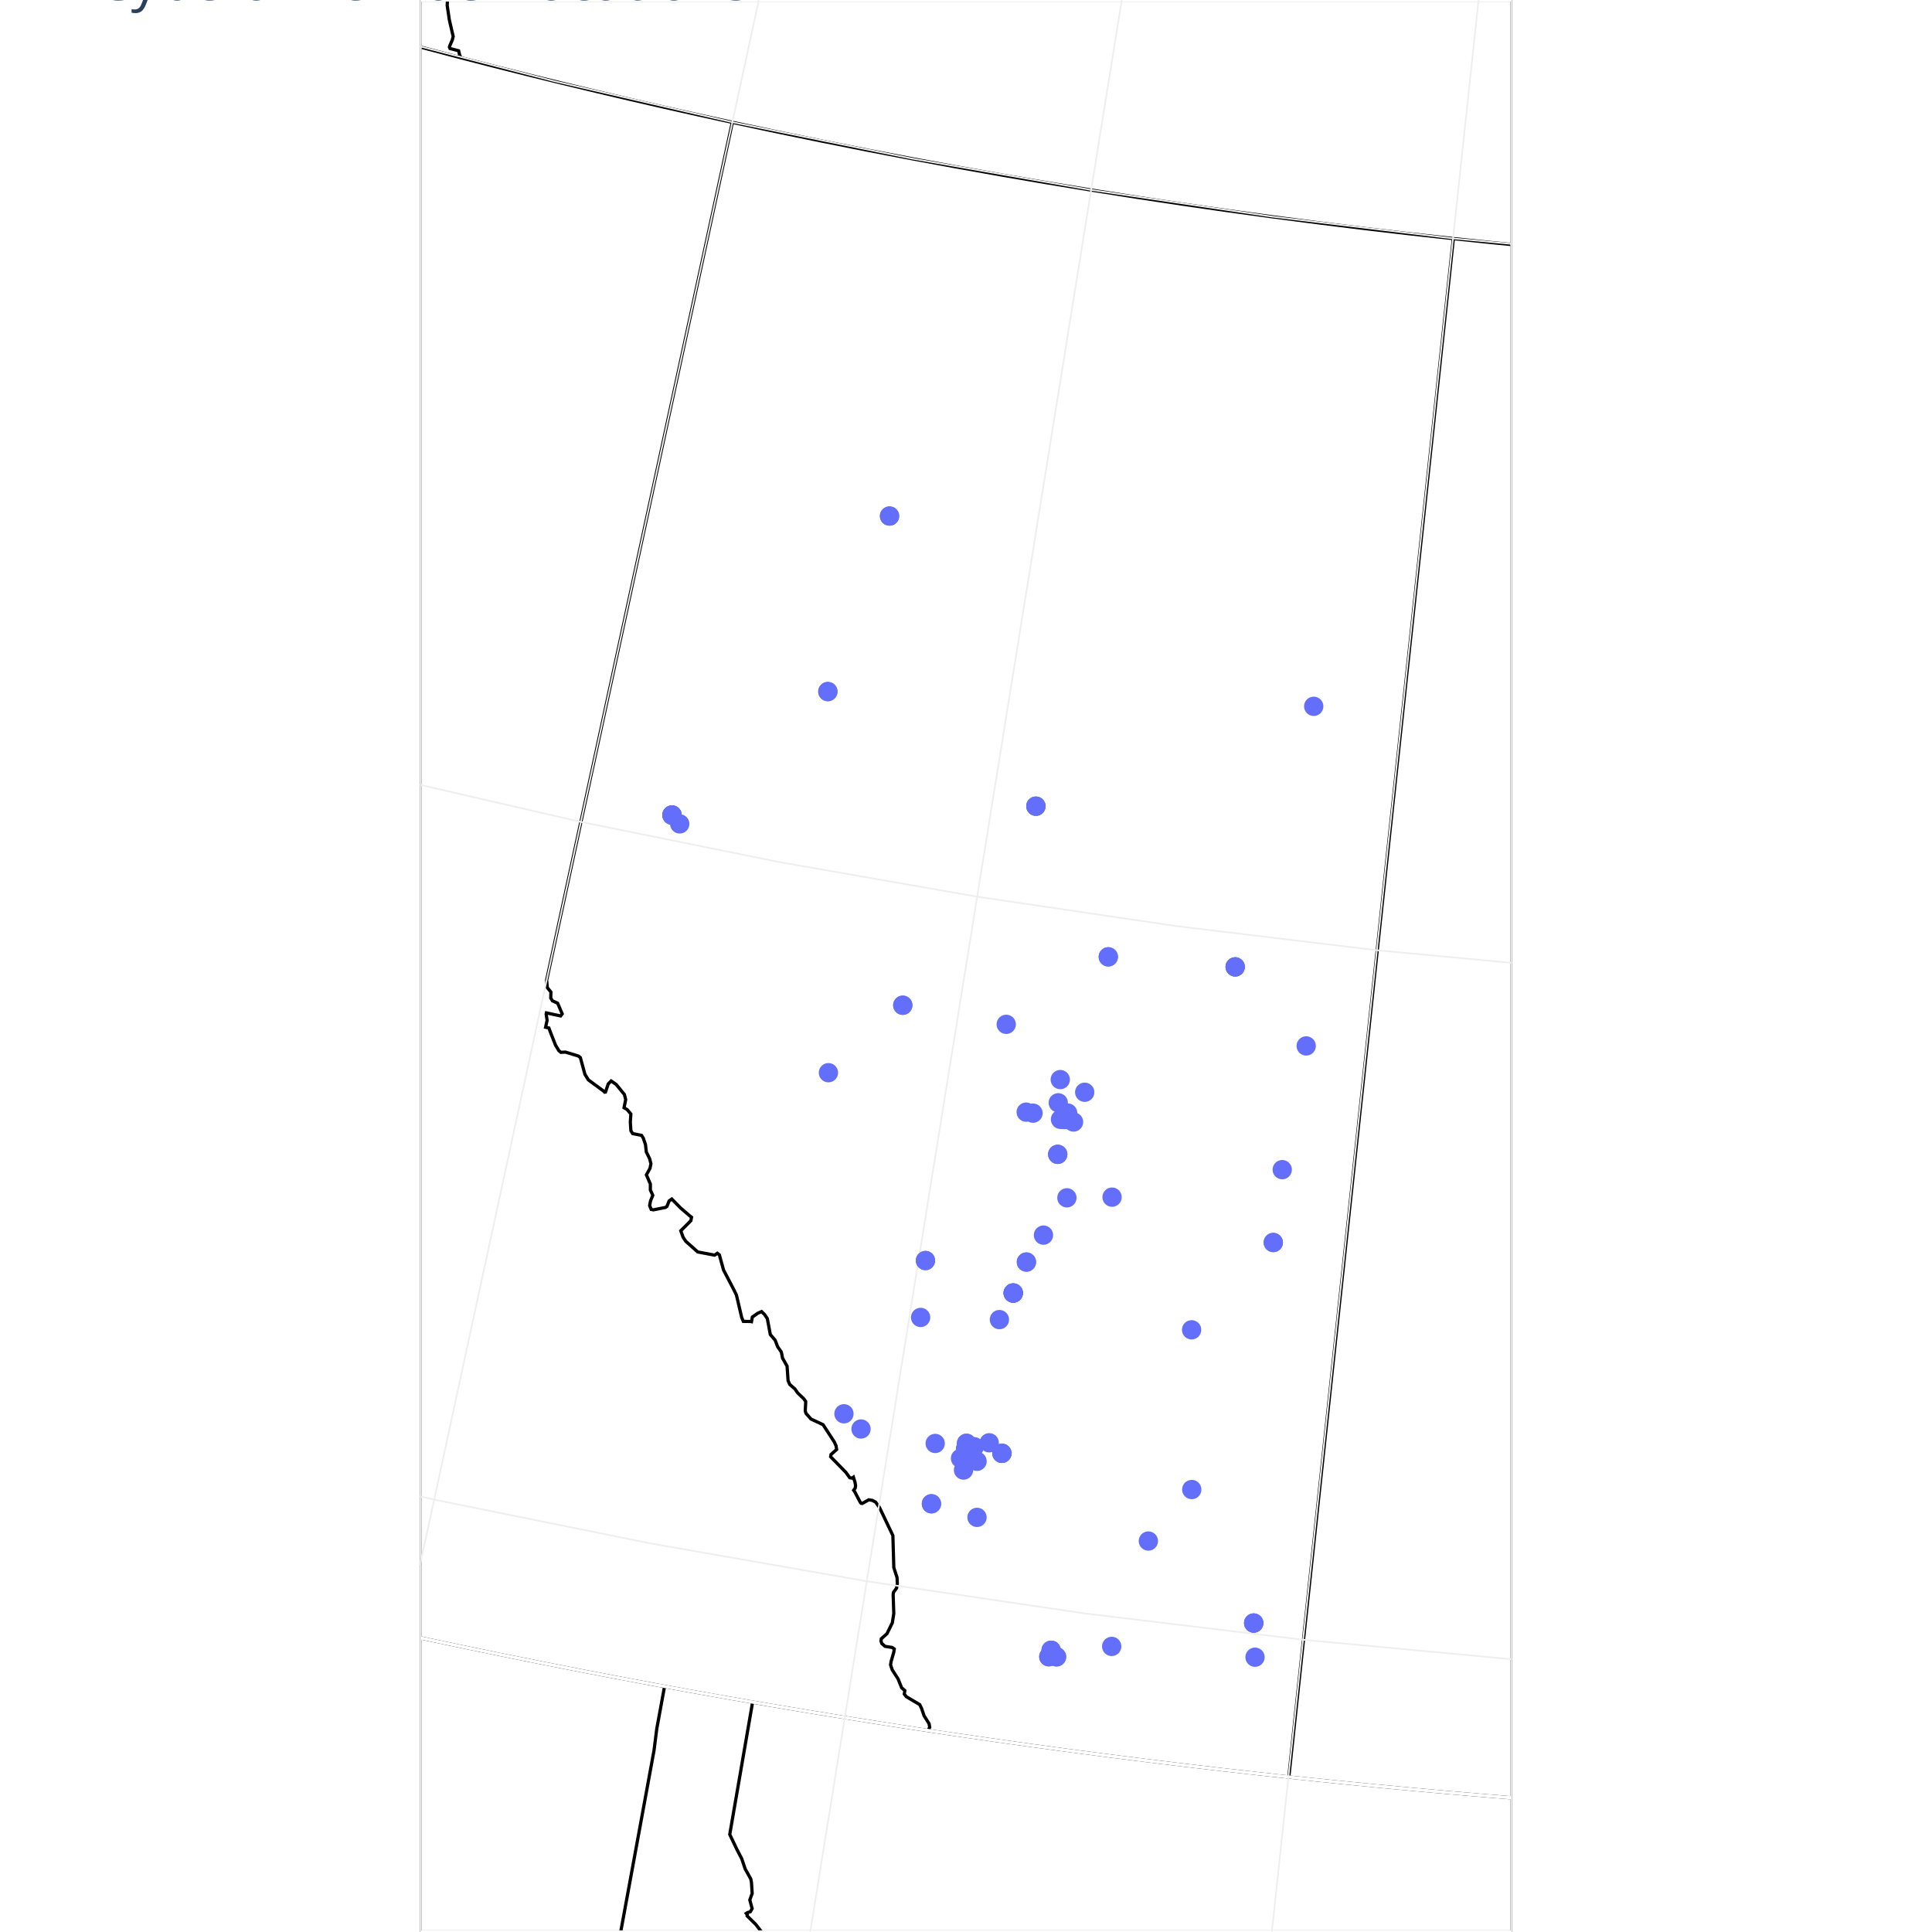
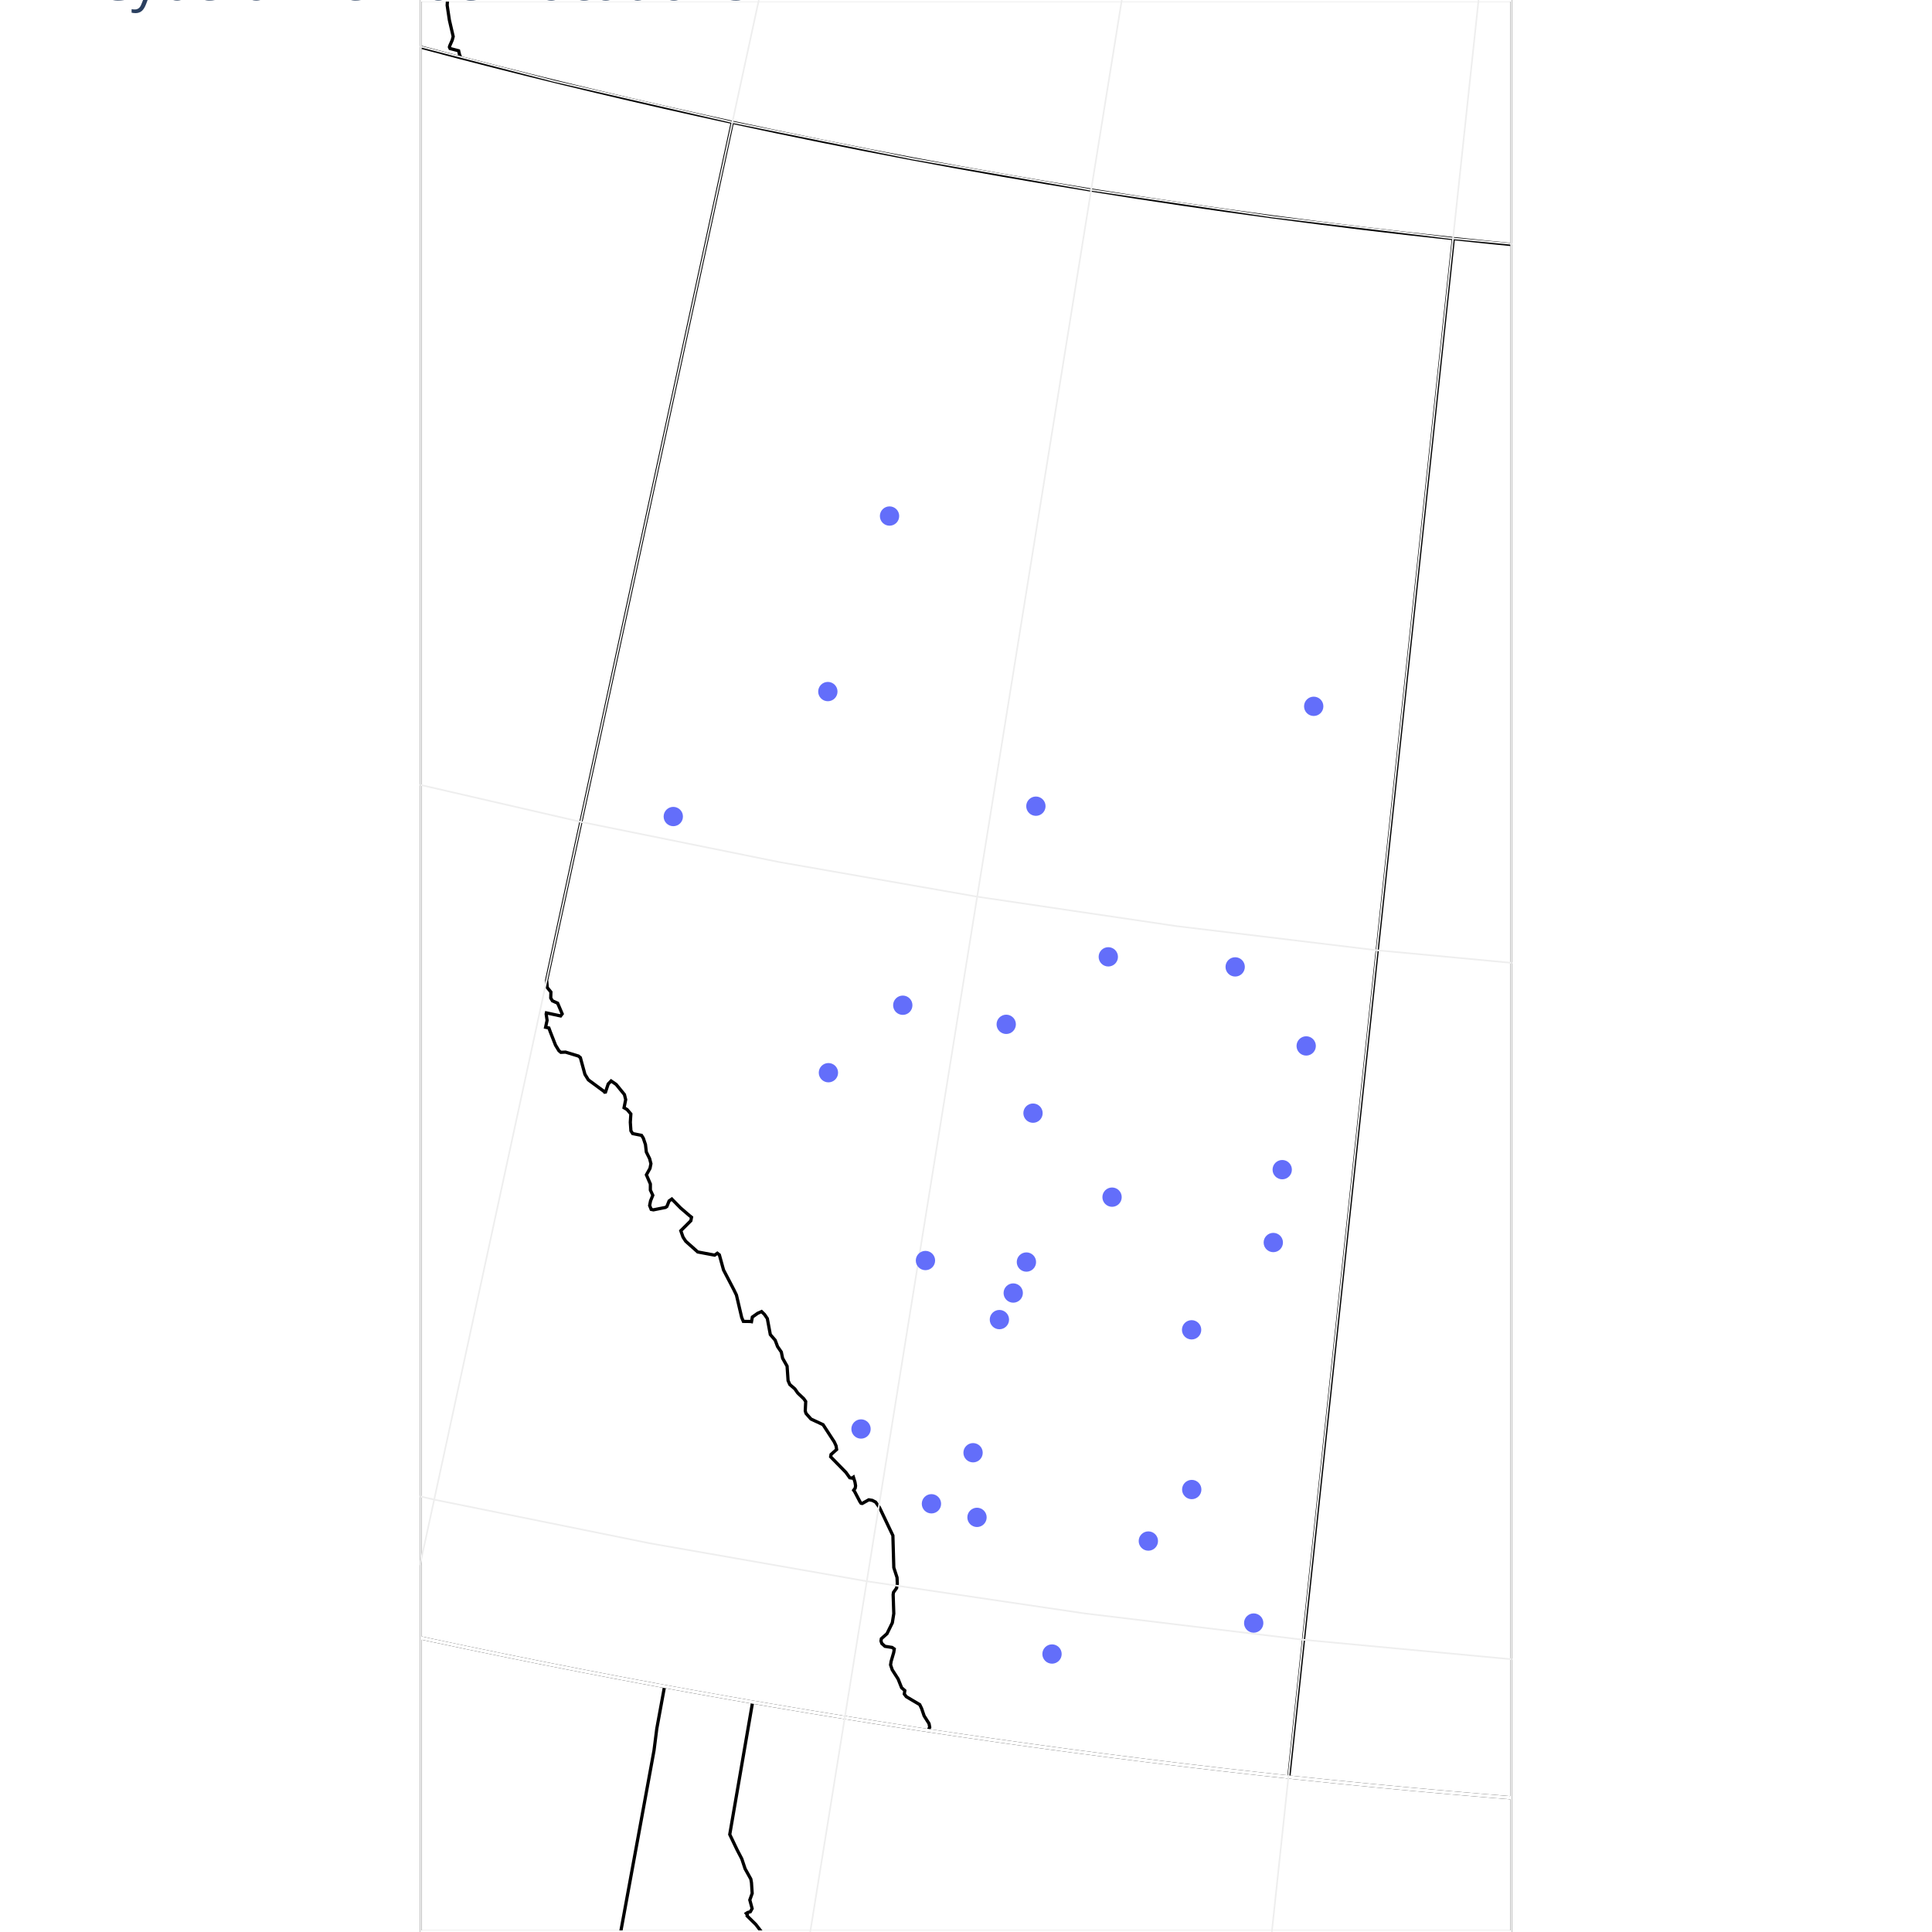
<svg xmlns="http://www.w3.org/2000/svg" class="main-svg" width="600" height="600" style="" viewBox="0 0 600 600">
  <rect x="0" y="0" width="600" height="600" style="fill: rgb(255, 255, 255); fill-opacity: 1;" />
-   <defs id="defs-65e18b">
+   <defs id="defs-c2b8eb">
    <g class="clips">
-       <clipPath id="clip65e18bgeo">
+       <clipPath id="clipc2b8ebgeo">
        <rect x="130.433" y="4.547473508864641e-13" width="339.135" height="600" />
      </clipPath>
    </g>
    <g class="gradients" />
    <g class="patterns" />
  </defs>
  <g class="bglayer" />
  <g class="layer-below">
    <g class="imagelayer" />
    <g class="shapelayer" />
  </g>
  <g class="cartesianlayer" />
  <g class="polarlayer" />
  <g class="smithlayer" />
  <g class="ternarylayer" />
  <g class="geolayer">
-     <g class="geo geo" clip-path="url(#clip65e18bgeo)">
+     <g class="geo geo" clip-path="url(#clipc2b8ebgeo)">
      <g class="layer bg">
        <rect x="130.433" y="4.547473508864641e-13" width="339.135" height="600" style="pointer-events: all; fill: rgb(255, 255, 255); fill-opacity: 1;" />
      </g>
      <g class="layer land">
        <path d="M130.433,4.547473508864641e-13L469.567,4.547473508864641e-13L469.567,600L130.433,600Z" style="stroke: none; fill: rgb(255, 255, 255); fill-opacity: 1;" />
      </g>
      <g class="layer subunits">
        <path d="M400.254,551.87L391.298,550.897L379.361,549.55L367.803,548.194L355.879,546.739L344.335,545.278L332.424,543.716L320.521,542.098L308.998,540.479L297.11,538.754L288.199,537.424L288.732,536.412L288.522,535.287L286.992,532.869L286.206,530.563L285.628,529.381L281.463,526.919L280.834,526.092L280.999,525.023L280.002,524.139L278.913,521.415L277.09,518.575L276.576,517.034L276.744,515.965L277.559,513.17L277.726,512.1L277.047,511.628L274.843,511.282L273.853,510.394L273.599,509.623L273.712,508.91L275.462,507.358L277.124,503.964L277.573,501.109L277.376,495.223L277.489,494.509L278.444,493.195L278.669,491.766L278.586,489.922L277.581,486.833L277.296,476.89L273.129,468.15L271.916,466.485L270.891,465.952L269.808,465.776L267.77,466.913L267.409,466.854L267.107,466.437L266.259,464.829L265.412,463.219L265.111,462.802L265.589,462.146L265.707,461.43L265.523,460.297L265.281,459.522L265.039,458.746L264.62,459.045L264.261,458.986L263.901,458.926L263.6,458.509L262.699,457.256L257.968,452.417L258.088,451.701L259.824,450.152L259.646,449.017L259.109,447.823L255.602,442.44L251.854,440.694L250.315,438.954L250.081,438.176L250.219,435.249L249.924,434.829L249.63,434.409L247.741,432.605L246.86,431.344L245.268,429.959L244.745,428.759L244.435,424.27L243.04,421.807L242.647,419.889L241.485,418.203L240.742,416.222L239.229,414.472L238.298,409.492L237.433,408.225L236.505,407.317L235.318,407.844L234.483,408.434L233.648,409.024L233.388,410.459L233.035,410.395L230.852,410.369L230.343,409.164L228.707,402.192L227.917,400.562L224.7,394.399L223.402,389.699L222.769,389.209L221.935,389.797L216.687,388.807L212.971,385.496L212.13,384.218L211.428,382.222L214.557,379.1L214.763,378.022L214.135,377.53L211.348,375.132L208.637,372.371L207.803,372.954L207.105,374.682L206.688,374.973L202.928,375.728L202.232,375.592L201.749,374.378L202.032,372.943L202.732,371.216L201.974,369.575L201.981,367.711L200.746,364.854L201.865,362.835L202.15,361.398L201.743,359.823L200.718,357.752L200.456,355.458L199.78,353.454L199.235,352.597L196.478,352.044L195.934,351.187L195.753,348.531L195.917,345.944L194.761,344.587L193.803,344.018L194.314,341.5L193.921,339.921L191.351,336.774L189.788,335.703L188.882,336.642L187.947,339.45L187.679,339.02L182.722,335.368L181.654,333.644L180.243,328.468L179.636,327.965L175.621,326.741L174.181,326.811L173.576,326.307L172.52,324.578L170.908,320.471L170.46,319.246L169.441,319.027L169.905,316.868L169.614,314.923L169.692,314.563L170.37,314.709L174.101,315.509L174.594,314.861L173.177,311.545L171.561,310.821L171.039,309.955L171.089,308.081L169.97,306.708L169.762,304.401L173.276,288.167L176.799,271.897L180.408,255.225L183.947,238.876L187.496,222.486L191.132,205.688L194.699,189.212L198.276,172.69L201.862,156.123L205.539,139.139L209.147,122.475L212.765,105.76L216.395,88.994L220.117,71.801L223.77,54.926L227.435,37.995L241.213,40.93L255.31,43.834L269.125,46.584L282.959,49.243L296.81,51.81L310.979,54.338L324.863,56.72L338.762,59.009L352.979,61.254L366.908,63.357L380.85,65.368L394.805,67.287L409.077,69.151L423.057,70.883L437.048,72.522L451.354,74.101L449.716,89.415L448.042,105.065L446.414,120.289L444.75,135.848L443.131,150.986L441.476,166.459L439.866,181.514L438.26,196.531L436.617,211.884L435.019,226.825L433.386,242.102L431.795,256.971L430.169,272.176L428.586,286.977L426.967,302.114L425.391,316.851L423.779,331.924L422.209,346.599L420.603,361.611L419.04,376.228L417.479,390.819L415.883,405.746L414.328,420.283L412.737,435.158L411.188,449.645L409.602,464.47L408.058,478.911L406.477,493.689L404.937,508.086L403.361,522.821L401.826,537.176ZM130.433,14.575L143.13,17.938L153.511,20.605L164.203,23.293L174.611,25.853L185.33,28.431L195.763,30.885L206.209,33.286L216.966,35.701L227.435,37.995L227.435,37.995L223.77,54.926L220.117,71.801L216.395,88.994L212.765,105.76L209.147,122.475L205.539,139.139L201.862,156.123L198.276,172.69L194.699,189.212L191.132,205.688L187.496,222.486L183.947,238.876L180.408,255.225L176.799,271.897L173.276,288.167L169.762,304.401L169.97,306.708L171.089,308.081L171.039,309.955L171.561,310.821L173.177,311.545L174.594,314.861L174.101,315.509L170.37,314.709L169.692,314.563L169.614,314.923L169.905,316.868L169.441,319.027L170.46,319.246L170.908,320.471L172.52,324.578L173.576,326.307L174.181,326.811L175.621,326.741L179.636,327.965L180.243,328.468L181.654,333.644L182.722,335.368L187.679,339.02L187.947,339.45L188.882,336.642L189.788,335.703L191.351,336.774L193.921,339.921L194.314,341.5L193.803,344.018L194.761,344.587L195.917,345.944L195.753,348.531L195.934,351.187L196.478,352.044L199.235,352.597L199.78,353.454L200.456,355.458L200.718,357.752L201.743,359.823L202.15,361.398L201.865,362.835L200.746,364.854L201.981,367.711L201.974,369.575L202.732,371.216L202.032,372.943L201.749,374.378L202.232,375.592L202.928,375.728L206.688,374.973L207.105,374.682L207.803,372.954L208.637,372.371L211.348,375.132L214.135,377.53L214.763,378.022L214.557,379.1L211.428,382.222L212.13,384.218L212.971,385.496L216.687,388.807L221.935,389.797L222.769,389.209L223.402,389.699L224.7,394.399L227.917,400.562L228.707,402.192L230.343,409.164L230.852,410.369L233.035,410.395L233.388,410.459L233.648,409.024L234.483,408.434L235.318,407.844L236.505,407.317L237.433,408.225L238.298,409.492L239.229,414.472L240.742,416.222L241.485,418.203L242.647,419.889L243.04,421.807L244.435,424.27L244.745,428.759L245.268,429.959L246.86,431.344L247.741,432.605L249.63,434.409L249.924,434.829L250.219,435.249L250.081,438.176L250.315,438.954L251.854,440.694L255.602,442.44L259.109,447.823L259.646,449.017L259.824,450.152L258.088,451.701L257.968,452.417L262.699,457.256L263.6,458.509L263.901,458.926L264.261,458.986L264.62,459.045L265.039,458.746L265.281,459.522L265.523,460.297L265.707,461.43L265.589,462.146L265.111,462.802L265.412,463.219L266.259,464.829L267.107,466.437L267.409,466.854L267.77,466.913L269.808,465.776L270.891,465.952L271.916,466.485L273.129,468.15L277.296,476.89L277.581,486.833L278.586,489.922L278.669,491.766L278.444,493.195L277.489,494.509L277.376,495.223L277.573,501.109L277.124,503.964L275.462,507.358L273.712,508.91L273.599,509.623L273.853,510.394L274.843,511.282L277.047,511.628L277.726,512.1L277.559,513.17L276.744,515.965L276.576,517.034L277.09,518.575L278.913,521.415L280.002,524.139L280.999,525.023L280.834,526.092L281.463,526.919L285.628,529.381L286.206,530.563L286.992,532.869L288.522,535.287L288.732,536.412L288.199,537.424L285.601,537.031L273.729,535.198L261.866,533.31L250.382,531.43L238.537,529.435L233.727,528.609L227.07,527.45L215.243,525.348L206.38,523.735L203.795,523.259L191.988,521.05L180.191,518.786L168.772,516.541L156.996,514.17L145.599,511.822L133.845,509.345L130.433,508.609L130.433,14.575ZM469.567,75.963L462.623,75.276L451.354,74.101L451.354,74.101L437.048,72.522L423.057,70.883L409.077,69.151L394.805,67.287L380.85,65.368L366.908,63.357L352.979,61.254L338.762,59.009L324.863,56.72L310.979,54.338L296.81,51.81L282.959,49.243L269.125,46.584L255.31,43.834L241.213,40.93L227.435,37.995L216.966,35.701L206.209,33.286L195.763,30.885L185.33,28.431L174.611,25.853L164.203,23.293L153.511,20.605L143.13,17.938L142.731,17.038L142.43,15.764L139.766,15.069L139.567,14.618L139.665,14.245L140.449,12.456L140.742,11.335L139.557,6.233L138.873,1.656L138.973,0.083L138.983,4.547473508864641e-13L469.567,4.547473508864641e-13ZM469.567,558.343L461.914,557.725L450.319,556.737L438.355,555.663L426.77,554.569L414.816,553.386L402.867,552.148L400.254,551.87L400.254,551.87L401.826,537.176L403.361,522.821L404.937,508.086L406.477,493.689L408.058,478.911L409.602,464.47L411.188,449.645L412.737,435.158L414.328,420.283L415.883,405.746L417.479,390.819L419.04,376.228L420.603,361.611L422.209,346.599L423.779,331.924L425.391,316.851L426.967,302.114L428.586,286.977L430.169,272.176L431.795,256.971L433.386,242.102L435.019,226.825L436.617,211.884L438.26,196.531L439.866,181.514L441.476,166.459L443.131,150.986L444.75,135.848L446.414,120.289L448.042,105.065L449.716,89.415L451.354,74.101L462.623,75.276L469.567,75.963L469.567,558.343ZM138.983,4.547473508864641e-13L138.973,0.083L138.873,1.656L139.557,6.233L140.742,11.335L140.449,12.456L139.665,14.245L139.567,14.618L139.766,15.069L142.43,15.764L142.731,17.038L143.13,17.938L143.13,17.938L130.433,14.575L130.433,4.547473508864641e-13ZM192.762,600L193.33,596.906L194.559,590.214L195.788,583.519L197.017,576.82L198.183,570.471L199.414,563.765L200.645,557.055L201.877,550.342L203.11,543.625L203.973,536.835L205.208,530.11L206.38,523.735L206.38,523.735L215.243,525.348L227.07,527.45L233.727,528.609L231.95,538.897L230.175,549.176L228.401,559.446L226.629,569.707L228.908,574.468L230.368,577.266L231.394,580.351L233.179,583.564L233.378,584.689L233.597,587.998L232.86,590.054L233.579,592.719L233.021,593.715L232.203,593.94L231.764,594.229L232.084,594.647L232.024,595L234.704,597.631L236.529,600L192.762,600ZM236.529,600L234.704,597.631L232.024,595L232.084,594.647L231.764,594.229L232.203,593.94L233.021,593.715L233.579,592.719L232.86,590.054L233.597,587.998L233.378,584.689L233.179,583.564L231.394,580.351L230.368,577.266L228.908,574.468L226.629,569.707L228.401,559.446L230.175,549.176L231.95,538.897L233.727,528.609L238.537,529.435L250.382,531.43L261.866,533.31L273.729,535.198L285.601,537.031L288.199,537.424L288.199,537.424L297.11,538.754L308.998,540.479L320.521,542.098L332.424,543.716L344.335,545.278L355.879,546.739L367.803,548.194L379.361,549.55L391.298,550.897L400.254,551.87L402.867,552.148L414.816,553.386L426.77,554.569L438.355,555.663L450.319,556.737L461.914,557.725L469.567,558.343L469.567,600ZM130.433,508.609L133.845,509.345L145.599,511.822L156.996,514.17L168.772,516.541L180.191,518.786L191.988,521.05L203.795,523.259L206.38,523.735L205.208,530.11L203.973,536.835L203.11,543.625L201.877,550.342L200.645,557.055L199.414,563.765L198.183,570.471L197.017,576.82L195.788,583.519L194.559,590.214L193.33,596.906L192.762,600L130.433,600Z" style="fill: none; stroke-miterlimit: 2; stroke: rgb(0, 0, 0); stroke-opacity: 1; stroke-width: 1px;" />
      </g>
      <g class="layer countries">
        <path d="M130.433,508.609L133.845,509.345L145.599,511.822L156.996,514.17L168.772,516.541L180.191,518.786L191.988,521.05L203.795,523.259L215.243,525.348L227.07,527.45L238.537,529.435L250.382,531.43L261.866,533.31L273.729,535.198L285.601,537.031L297.11,538.754L308.998,540.479L320.521,542.098L332.424,543.716L344.335,545.278L355.879,546.739L367.803,548.194L379.361,549.55L391.298,550.897L402.867,552.148L414.816,553.386L426.77,554.569L438.355,555.663L450.319,556.737L461.914,557.725L469.567,558.343L469.567,600L130.433,600ZM469.567,558.343L461.914,557.725L450.319,556.737L438.355,555.663L426.77,554.569L414.816,553.386L402.867,552.148L391.298,550.897L379.361,549.55L367.803,548.194L355.879,546.739L344.335,545.278L332.424,543.716L320.521,542.098L308.998,540.479L297.11,538.754L285.601,537.031L273.729,535.198L261.866,533.31L250.382,531.43L238.537,529.435L227.07,527.45L215.243,525.348L203.795,523.259L191.988,521.05L180.191,518.786L168.772,516.541L156.996,514.17L145.599,511.822L133.845,509.345L130.433,508.609L130.433,4.547473508864641e-13L469.567,4.547473508864641e-13Z" style="fill: none; stroke-miterlimit: 2; stroke: rgb(255, 255, 255); stroke-opacity: 1; stroke-width: 1px;" />
      </g>
      <g class="layer lataxis">
        <path d="M130.433,464.701L134.84,465.716L201.843,479.29L269.185,491.073L336.817,501.057L404.69,509.236L469.567,515.305M130.433,243.73L180.403,255.247L241.783,267.681L303.471,278.475L365.426,287.621L427.602,295.113L469.567,299.039M130.433,14.412L172.192,25.216L227.445,37.95L283.017,49.208L338.87,58.981L394.963,67.262L451.257,74.045L469.567,75.758" style="fill: none; stroke: rgb(238, 238, 238); stroke-opacity: 1; stroke-width: 0.5px;" />
      </g>
      <g class="layer lonaxis">
        <path d="M130.433,486.074L134.84,465.716L157.472,361.171L180.403,255.247L203.702,147.627L227.445,37.95L235.661,4.547473508864641e-13M251.618,600L252.333,595.566L269.185,491.073L286.216,385.47L303.471,278.475L321.003,169.766L338.87,58.981L348.382,4.618527782440651e-13M394.978,600L404.69,509.236L416.071,402.876L427.602,295.113L439.318,185.625L451.257,74.045L459.18,4.547473508864641e-13" style="fill: none; stroke: rgb(238, 238, 238); stroke-opacity: 1; stroke-width: 0.5px;" />
      </g>
      <g class="layer backplot">
        <g class="choroplethlayer" />
      </g>
      <g class="layer frontplot">
        <g class="scatterlayer">
          <g class="trace scattergeo" style="opacity: 1;">
-             <path class="point" d="M3,0A3,3 0 1,1 0,-3A3,3 0 0,1 3,0Z" transform="translate(318.7625,391.9405)" style="opacity: 1; stroke-width: 0px; fill: rgb(99, 110, 250); fill-opacity: 1;" />
-             <path class="point" d="M3,0A3,3 0 1,1 0,-3A3,3 0 0,1 3,0Z" transform="translate(303.4359,453.8159)" style="opacity: 1; stroke-width: 0px; fill: rgb(99, 110, 250); fill-opacity: 1;" />
-             <path class="point" d="M3,0A3,3 0 1,1 0,-3A3,3 0 0,1 3,0Z" transform="translate(331.5947,346.8761)" style="opacity: 1; stroke-width: 0px; fill: rgb(99, 110, 250); fill-opacity: 1;" />
-             <path class="point" d="M3,0A3,3 0 1,1 0,-3A3,3 0 0,1 3,0Z" transform="translate(299.8609,450.031)" style="opacity: 1; stroke-width: 0px; fill: rgb(99, 110, 250); fill-opacity: 1;" />
-             <path class="point" d="M3,0A3,3 0 1,1 0,-3A3,3 0 0,1 3,0Z" transform="translate(344.1928,297.1553)" style="opacity: 1; stroke-width: 0px; fill: rgb(99, 110, 250); fill-opacity: 1;" />
-             <path class="point" d="M3,0A3,3 0 1,1 0,-3A3,3 0 0,1 3,0Z" transform="translate(344.1928,297.1553)" style="opacity: 1; stroke-width: 0px; fill: rgb(99, 110, 250); fill-opacity: 1;" />
-             <path class="point" d="M3,0A3,3 0 1,1 0,-3A3,3 0 0,1 3,0Z" transform="translate(262.0977,439.0657)" style="opacity: 1; stroke-width: 0px; fill: rgb(99, 110, 250); fill-opacity: 1;" />
-             <path class="point" d="M3,0A3,3 0 1,1 0,-3A3,3 0 0,1 3,0Z" transform="translate(345.3592,371.7857)" style="opacity: 1; stroke-width: 0px; fill: rgb(99, 110, 250); fill-opacity: 1;" />
-             <path class="point" d="M3,0A3,3 0 1,1 0,-3A3,3 0 0,1 3,0Z" transform="translate(328.4857,358.4899)" style="opacity: 1; stroke-width: 0px; fill: rgb(99, 110, 250); fill-opacity: 1;" />
-             <path class="point" d="M3,0A3,3 0 1,1 0,-3A3,3 0 0,1 3,0Z" transform="translate(287.4091,391.4681)" style="opacity: 1; stroke-width: 0px; fill: rgb(99, 110, 250); fill-opacity: 1;" />
-             <path class="point" d="M3,0A3,3 0 1,1 0,-3A3,3 0 0,1 3,0Z" transform="translate(301.7901,451.8312)" style="opacity: 1; stroke-width: 0px; fill: rgb(99, 110, 250); fill-opacity: 1;" />
-             <path class="point" d="M3,0A3,3 0 1,1 0,-3A3,3 0 0,1 3,0Z" transform="translate(395.4325,385.8754)" style="opacity: 1; stroke-width: 0px; fill: rgb(99, 110, 250); fill-opacity: 1;" />
-             <path class="point" d="M3,0A3,3 0 1,1 0,-3A3,3 0 0,1 3,0Z" transform="translate(318.7625,391.9405)" style="opacity: 1; stroke-width: 0px; fill: rgb(99, 110, 250); fill-opacity: 1;" />
-             <path class="point" d="M3,0A3,3 0 1,1 0,-3A3,3 0 0,1 3,0Z" transform="translate(300.7818,451.0739)" style="opacity: 1; stroke-width: 0px; fill: rgb(99, 110, 250); fill-opacity: 1;" />
-             <path class="point" d="M3,0A3,3 0 1,1 0,-3A3,3 0 0,1 3,0Z" transform="translate(311.1485,451.3404)" style="opacity: 1; stroke-width: 0px; fill: rgb(99, 110, 250); fill-opacity: 1;" />
-             <path class="point" d="M3,0A3,3 0 1,1 0,-3A3,3 0 0,1 3,0Z" transform="translate(302.5333,449.3324)" style="opacity: 1; stroke-width: 0px; fill: rgb(99, 110, 250); fill-opacity: 1;" />
-             <path class="point" d="M3,0A3,3 0 1,1 0,-3A3,3 0 0,1 3,0Z" transform="translate(301.0945,453.3599)" style="opacity: 1; stroke-width: 0px; fill: rgb(99, 110, 250); fill-opacity: 1;" />
+             <path class="point" d="M3,0A3,3 0 1,1 0,-3A3,3 0 0,1 3,0Z" transform="translate(326.7135,513.671)" style="opacity: 1; stroke-width: 0px; fill: rgb(99, 110, 250); fill-opacity: 1;" />
+             <path class="point" d="M3,0A3,3 0 1,1 0,-3A3,3 0 0,1 3,0Z" transform="translate(389.348,504.0535)" style="opacity: 1; stroke-width: 0px; fill: rgb(99, 110, 250); fill-opacity: 1;" />
+             <path class="point" d="M3,0A3,3 0 1,1 0,-3A3,3 0 0,1 3,0Z" transform="translate(356.6303,478.5847)" style="opacity: 1; stroke-width: 0px; fill: rgb(99, 110, 250); fill-opacity: 1;" />
+             <path class="point" d="M3,0A3,3 0 1,1 0,-3A3,3 0 0,1 3,0Z" transform="translate(303.4172,471.2342)" style="opacity: 1; stroke-width: 0px; fill: rgb(99, 110, 250); fill-opacity: 1;" />
+             <path class="point" d="M3,0A3,3 0 1,1 0,-3A3,3 0 0,1 3,0Z" transform="translate(289.2667,467.0142)" style="opacity: 1; stroke-width: 0px; fill: rgb(99, 110, 250); fill-opacity: 1;" />
+             <path class="point" d="M3,0A3,3 0 1,1 0,-3A3,3 0 0,1 3,0Z" transform="translate(370.1065,462.5877)" style="opacity: 1; stroke-width: 0px; fill: rgb(99, 110, 250); fill-opacity: 1;" />
+             <path class="point" d="M3,0A3,3 0 1,1 0,-3A3,3 0 0,1 3,0Z" transform="translate(302.1942,451.1601)" style="opacity: 1; stroke-width: 0px; fill: rgb(99, 110, 250); fill-opacity: 1;" />
            <path class="point" d="M3,0A3,3 0 1,1 0,-3A3,3 0 0,1 3,0Z" transform="translate(267.3973,443.7873)" style="opacity: 1; stroke-width: 0px; fill: rgb(99, 110, 250); fill-opacity: 1;" />
            <path class="point" d="M3,0A3,3 0 1,1 0,-3A3,3 0 0,1 3,0Z" transform="translate(310.3736,409.8137)" style="opacity: 1; stroke-width: 0px; fill: rgb(99, 110, 250); fill-opacity: 1;" />
-             <path class="point" d="M3,0A3,3 0 1,1 0,-3A3,3 0 0,1 3,0Z" transform="translate(311.1485,451.3404)" style="opacity: 1; stroke-width: 0px; fill: rgb(99, 110, 250); fill-opacity: 1;" />
-             <path class="point" d="M3,0A3,3 0 1,1 0,-3A3,3 0 0,1 3,0Z" transform="translate(331.5947,346.8761)" style="opacity: 1; stroke-width: 0px; fill: rgb(99, 110, 250); fill-opacity: 1;" />
-             <path class="point" d="M3,0A3,3 0 1,1 0,-3A3,3 0 0,1 3,0Z" transform="translate(328.116,514.5474)" style="opacity: 1; stroke-width: 0px; fill: rgb(99, 110, 250); fill-opacity: 1;" />
+             <path class="point" d="M3,0A3,3 0 1,1 0,-3A3,3 0 0,1 3,0Z" transform="translate(370.0634,412.9853)" style="opacity: 1; stroke-width: 0px; fill: rgb(99, 110, 250); fill-opacity: 1;" />
            <path class="point" d="M3,0A3,3 0 1,1 0,-3A3,3 0 0,1 3,0Z" transform="translate(314.6689,401.5619)" style="opacity: 1; stroke-width: 0px; fill: rgb(99, 110, 250); fill-opacity: 1;" />
-             <path class="point" d="M3,0A3,3 0 1,1 0,-3A3,3 0 0,1 3,0Z" transform="translate(370.0634,412.9853)" style="opacity: 1; stroke-width: 0px; fill: rgb(99, 110, 250); fill-opacity: 1;" />
-             <path class="point" d="M3,0A3,3 0 1,1 0,-3A3,3 0 0,1 3,0Z" transform="translate(336.8632,339.21)" style="opacity: 1; stroke-width: 0px; fill: rgb(99, 110, 250); fill-opacity: 1;" />
-             <path class="point" d="M3,0A3,3 0 1,1 0,-3A3,3 0 0,1 3,0Z" transform="translate(332.4437,347.9087)" style="opacity: 1; stroke-width: 0px; fill: rgb(99, 110, 250); fill-opacity: 1;" />
-             <path class="point" d="M3,0A3,3 0 1,1 0,-3A3,3 0 0,1 3,0Z" transform="translate(302.5333,449.3324)" style="opacity: 1; stroke-width: 0px; fill: rgb(99, 110, 250); fill-opacity: 1;" />
+             <path class="point" d="M3,0A3,3 0 1,1 0,-3A3,3 0 0,1 3,0Z" transform="translate(287.4091,391.4681)" style="opacity: 1; stroke-width: 0px; fill: rgb(99, 110, 250); fill-opacity: 1;" />
+             <path class="point" d="M3,0A3,3 0 1,1 0,-3A3,3 0 0,1 3,0Z" transform="translate(318.7625,391.9405)" style="opacity: 1; stroke-width: 0px; fill: rgb(99, 110, 250); fill-opacity: 1;" />
            <path class="point" d="M3,0A3,3 0 1,1 0,-3A3,3 0 0,1 3,0Z" transform="translate(395.4325,385.8754)" style="opacity: 1; stroke-width: 0px; fill: rgb(99, 110, 250); fill-opacity: 1;" />
-             <path class="point" d="M3,0A3,3 0 1,1 0,-3A3,3 0 0,1 3,0Z" transform="translate(290.4329,448.2804)" style="opacity: 1; stroke-width: 0px; fill: rgb(99, 110, 250); fill-opacity: 1;" />
-             <path class="point" d="M3,0A3,3 0 1,1 0,-3A3,3 0 0,1 3,0Z" transform="translate(331.5947,346.8761)" style="opacity: 1; stroke-width: 0px; fill: rgb(99, 110, 250); fill-opacity: 1;" />
-             <path class="point" d="M3,0A3,3 0 1,1 0,-3A3,3 0 0,1 3,0Z" transform="translate(311.1485,451.3404)" style="opacity: 1; stroke-width: 0px; fill: rgb(99, 110, 250); fill-opacity: 1;" />
+             <path class="point" d="M3,0A3,3 0 1,1 0,-3A3,3 0 0,1 3,0Z" transform="translate(345.3592,371.7857)" style="opacity: 1; stroke-width: 0px; fill: rgb(99, 110, 250); fill-opacity: 1;" />
+             <path class="point" d="M3,0A3,3 0 1,1 0,-3A3,3 0 0,1 3,0Z" transform="translate(398.2063,363.2452)" style="opacity: 1; stroke-width: 0px; fill: rgb(99, 110, 250); fill-opacity: 1;" />
            <path class="point" d="M3,0A3,3 0 1,1 0,-3A3,3 0 0,1 3,0Z" transform="translate(320.8114,345.7004)" style="opacity: 1; stroke-width: 0px; fill: rgb(99, 110, 250); fill-opacity: 1;" />
-             <path class="point" d="M3,0A3,3 0 1,1 0,-3A3,3 0 0,1 3,0Z" transform="translate(303.4172,471.2342)" style="opacity: 1; stroke-width: 0px; fill: rgb(99, 110, 250); fill-opacity: 1;" />
+             <path class="point" d="M3,0A3,3 0 1,1 0,-3A3,3 0 0,1 3,0Z" transform="translate(257.2743,333.137)" style="opacity: 1; stroke-width: 0px; fill: rgb(99, 110, 250); fill-opacity: 1;" />
+             <path class="point" d="M3,0A3,3 0 1,1 0,-3A3,3 0 0,1 3,0Z" transform="translate(312.4936,318.1157)" style="opacity: 1; stroke-width: 0px; fill: rgb(99, 110, 250); fill-opacity: 1;" />
+             <path class="point" d="M3,0A3,3 0 1,1 0,-3A3,3 0 0,1 3,0Z" transform="translate(280.3667,312.1841)" style="opacity: 1; stroke-width: 0px; fill: rgb(99, 110, 250); fill-opacity: 1;" />
+             <path class="point" d="M3,0A3,3 0 1,1 0,-3A3,3 0 0,1 3,0Z" transform="translate(405.6514,324.8231)" style="opacity: 1; stroke-width: 0px; fill: rgb(99, 110, 250); fill-opacity: 1;" />
+             <path class="point" d="M3,0A3,3 0 1,1 0,-3A3,3 0 0,1 3,0Z" transform="translate(344.1928,297.1553)" style="opacity: 1; stroke-width: 0px; fill: rgb(99, 110, 250); fill-opacity: 1;" />
+             <path class="point" d="M3,0A3,3 0 1,1 0,-3A3,3 0 0,1 3,0Z" transform="translate(383.5956,300.2775)" style="opacity: 1; stroke-width: 0px; fill: rgb(99, 110, 250); fill-opacity: 1;" />
+             <path class="point" d="M3,0A3,3 0 1,1 0,-3A3,3 0 0,1 3,0Z" transform="translate(209.0965,253.5833)" style="opacity: 1; stroke-width: 0px; fill: rgb(99, 110, 250); fill-opacity: 1;" />
+             <path class="point" d="M3,0A3,3 0 1,1 0,-3A3,3 0 0,1 3,0Z" transform="translate(321.7059,250.3687)" style="opacity: 1; stroke-width: 0px; fill: rgb(99, 110, 250); fill-opacity: 1;" />
+             <path class="point" d="M3,0A3,3 0 1,1 0,-3A3,3 0 0,1 3,0Z" transform="translate(257.0965,214.7747)" style="opacity: 1; stroke-width: 0px; fill: rgb(99, 110, 250); fill-opacity: 1;" />
            <path class="point" d="M3,0A3,3 0 1,1 0,-3A3,3 0 0,1 3,0Z" transform="translate(407.9863,219.3529)" style="opacity: 1; stroke-width: 0px; fill: rgb(99, 110, 250); fill-opacity: 1;" />
            <path class="point" d="M3,0A3,3 0 1,1 0,-3A3,3 0 0,1 3,0Z" transform="translate(276.253,160.2623)" style="opacity: 1; stroke-width: 0px; fill: rgb(99, 110, 250); fill-opacity: 1;" />
-             <path class="point" d="M3,0A3,3 0 1,1 0,-3A3,3 0 0,1 3,0Z" transform="translate(301.0945,453.3599)" style="opacity: 1; stroke-width: 0px; fill: rgb(99, 110, 250); fill-opacity: 1;" />
-             <path class="point" d="M3,0A3,3 0 1,1 0,-3A3,3 0 0,1 3,0Z" transform="translate(300.1631,448.2349)" style="opacity: 1; stroke-width: 0px; fill: rgb(99, 110, 250); fill-opacity: 1;" />
-             <path class="point" d="M3,0A3,3 0 1,1 0,-3A3,3 0 0,1 3,0Z" transform="translate(299.231,456.5391)" style="opacity: 1; stroke-width: 0px; fill: rgb(99, 110, 250); fill-opacity: 1;" />
-             <path class="point" d="M3,0A3,3 0 1,1 0,-3A3,3 0 0,1 3,0Z" transform="translate(208.6984,253.1264)" style="opacity: 1; stroke-width: 0px; fill: rgb(99, 110, 250); fill-opacity: 1;" />
-             <path class="point" d="M3,0A3,3 0 1,1 0,-3A3,3 0 0,1 3,0Z" transform="translate(208.6984,253.1264)" style="opacity: 1; stroke-width: 0px; fill: rgb(99, 110, 250); fill-opacity: 1;" />
-             <path class="point" d="M3,0A3,3 0 1,1 0,-3A3,3 0 0,1 3,0Z" transform="translate(208.6984,253.1264)" style="opacity: 1; stroke-width: 0px; fill: rgb(99, 110, 250); fill-opacity: 1;" />
-             <path class="point" d="M3,0A3,3 0 1,1 0,-3A3,3 0 0,1 3,0Z" transform="translate(257.2743,333.137)" style="opacity: 1; stroke-width: 0px; fill: rgb(99, 110, 250); fill-opacity: 1;" />
-             <path class="point" d="M3,0A3,3 0 1,1 0,-3A3,3 0 0,1 3,0Z" transform="translate(356.6303,478.5847)" style="opacity: 1; stroke-width: 0px; fill: rgb(99, 110, 250); fill-opacity: 1;" />
-             <path class="point" d="M3,0A3,3 0 1,1 0,-3A3,3 0 0,1 3,0Z" transform="translate(328.6523,342.4827)" style="opacity: 1; stroke-width: 0px; fill: rgb(99, 110, 250); fill-opacity: 1;" />
-             <path class="point" d="M3,0A3,3 0 1,1 0,-3A3,3 0 0,1 3,0Z" transform="translate(321.7059,250.3687)" style="opacity: 1; stroke-width: 0px; fill: rgb(99, 110, 250); fill-opacity: 1;" />
-             <path class="point" d="M3,0A3,3 0 1,1 0,-3A3,3 0 0,1 3,0Z" transform="translate(257.0965,214.7747)" style="opacity: 1; stroke-width: 0px; fill: rgb(99, 110, 250); fill-opacity: 1;" />
-             <path class="point" d="M3,0A3,3 0 1,1 0,-3A3,3 0 0,1 3,0Z" transform="translate(326.4457,512.5215)" style="opacity: 1; stroke-width: 0px; fill: rgb(99, 110, 250); fill-opacity: 1;" />
-             <path class="point" d="M3,0A3,3 0 1,1 0,-3A3,3 0 0,1 3,0Z" transform="translate(345.2445,511.3074)" style="opacity: 1; stroke-width: 0px; fill: rgb(99, 110, 250); fill-opacity: 1;" />
-             <path class="point" d="M3,0A3,3 0 1,1 0,-3A3,3 0 0,1 3,0Z" transform="translate(321.7059,250.3687)" style="opacity: 1; stroke-width: 0px; fill: rgb(99, 110, 250); fill-opacity: 1;" />
-             <path class="point" d="M3,0A3,3 0 1,1 0,-3A3,3 0 0,1 3,0Z" transform="translate(333.3956,348.4484)" style="opacity: 1; stroke-width: 0px; fill: rgb(99, 110, 250); fill-opacity: 1;" />
-             <path class="point" d="M3,0A3,3 0 1,1 0,-3A3,3 0 0,1 3,0Z" transform="translate(383.5956,300.2775)" style="opacity: 1; stroke-width: 0px; fill: rgb(99, 110, 250); fill-opacity: 1;" />
-             <path class="point" d="M3,0A3,3 0 1,1 0,-3A3,3 0 0,1 3,0Z" transform="translate(398.2063,363.2452)" style="opacity: 1; stroke-width: 0px; fill: rgb(99, 110, 250); fill-opacity: 1;" />
-             <path class="point" d="M3,0A3,3 0 1,1 0,-3A3,3 0 0,1 3,0Z" transform="translate(325.7131,514.5179)" style="opacity: 1; stroke-width: 0px; fill: rgb(99, 110, 250); fill-opacity: 1;" />
-             <path class="point" d="M3,0A3,3 0 1,1 0,-3A3,3 0 0,1 3,0Z" transform="translate(328.116,514.5474)" style="opacity: 1; stroke-width: 0px; fill: rgb(99, 110, 250); fill-opacity: 1;" />
-             <path class="point" d="M3,0A3,3 0 1,1 0,-3A3,3 0 0,1 3,0Z" transform="translate(289.2667,467.0142)" style="opacity: 1; stroke-width: 0px; fill: rgb(99, 110, 250); fill-opacity: 1;" />
-             <path class="point" d="M3,0A3,3 0 1,1 0,-3A3,3 0 0,1 3,0Z" transform="translate(280.3667,312.1841)" style="opacity: 1; stroke-width: 0px; fill: rgb(99, 110, 250); fill-opacity: 1;" />
-             <path class="point" d="M3,0A3,3 0 1,1 0,-3A3,3 0 0,1 3,0Z" transform="translate(331.5947,346.8761)" style="opacity: 1; stroke-width: 0px; fill: rgb(99, 110, 250); fill-opacity: 1;" />
-             <path class="point" d="M3,0A3,3 0 1,1 0,-3A3,3 0 0,1 3,0Z" transform="translate(389.348,504.0535)" style="opacity: 1; stroke-width: 0px; fill: rgb(99, 110, 250); fill-opacity: 1;" />
-             <path class="point" d="M3,0A3,3 0 1,1 0,-3A3,3 0 0,1 3,0Z" transform="translate(389.348,504.0535)" style="opacity: 1; stroke-width: 0px; fill: rgb(99, 110, 250); fill-opacity: 1;" />
-             <path class="point" d="M3,0A3,3 0 1,1 0,-3A3,3 0 0,1 3,0Z" transform="translate(389.348,504.0535)" style="opacity: 1; stroke-width: 0px; fill: rgb(99, 110, 250); fill-opacity: 1;" />
-             <path class="point" d="M3,0A3,3 0 1,1 0,-3A3,3 0 0,1 3,0Z" transform="translate(300.1631,448.2349)" style="opacity: 1; stroke-width: 0px; fill: rgb(99, 110, 250); fill-opacity: 1;" />
-             <path class="point" d="M3,0A3,3 0 1,1 0,-3A3,3 0 0,1 3,0Z" transform="translate(298.2948,452.9142)" style="opacity: 1; stroke-width: 0px; fill: rgb(99, 110, 250); fill-opacity: 1;" />
-             <path class="point" d="M3,0A3,3 0 1,1 0,-3A3,3 0 0,1 3,0Z" transform="translate(331.5707,345.6607)" style="opacity: 1; stroke-width: 0px; fill: rgb(99, 110, 250); fill-opacity: 1;" />
-             <path class="point" d="M3,0A3,3 0 1,1 0,-3A3,3 0 0,1 3,0Z" transform="translate(331.5947,346.8761)" style="opacity: 1; stroke-width: 0px; fill: rgb(99, 110, 250); fill-opacity: 1;" />
-             <path class="point" d="M3,0A3,3 0 1,1 0,-3A3,3 0 0,1 3,0Z" transform="translate(280.3667,312.1841)" style="opacity: 1; stroke-width: 0px; fill: rgb(99, 110, 250); fill-opacity: 1;" />
-             <path class="point" d="M3,0A3,3 0 1,1 0,-3A3,3 0 0,1 3,0Z" transform="translate(321.7059,250.3687)" style="opacity: 1; stroke-width: 0px; fill: rgb(99, 110, 250); fill-opacity: 1;" />
-             <path class="point" d="M3,0A3,3 0 1,1 0,-3A3,3 0 0,1 3,0Z" transform="translate(383.5956,300.2775)" style="opacity: 1; stroke-width: 0px; fill: rgb(99, 110, 250); fill-opacity: 1;" />
-             <path class="point" d="M3,0A3,3 0 1,1 0,-3A3,3 0 0,1 3,0Z" transform="translate(405.6514,324.8231)" style="opacity: 1; stroke-width: 0px; fill: rgb(99, 110, 250); fill-opacity: 1;" />
-             <path class="point" d="M3,0A3,3 0 1,1 0,-3A3,3 0 0,1 3,0Z" transform="translate(257.0965,214.7747)" style="opacity: 1; stroke-width: 0px; fill: rgb(99, 110, 250); fill-opacity: 1;" />
-             <path class="point" d="M3,0A3,3 0 1,1 0,-3A3,3 0 0,1 3,0Z" transform="translate(208.6984,253.1264)" style="opacity: 1; stroke-width: 0px; fill: rgb(99, 110, 250); fill-opacity: 1;" />
-             <path class="point" d="M3,0A3,3 0 1,1 0,-3A3,3 0 0,1 3,0Z" transform="translate(329.3452,347.6297)" style="opacity: 1; stroke-width: 0px; fill: rgb(99, 110, 250); fill-opacity: 1;" />
-             <path class="point" d="M3,0A3,3 0 1,1 0,-3A3,3 0 0,1 3,0Z" transform="translate(326.4457,512.5215)" style="opacity: 1; stroke-width: 0px; fill: rgb(99, 110, 250); fill-opacity: 1;" />
-             <path class="point" d="M3,0A3,3 0 1,1 0,-3A3,3 0 0,1 3,0Z" transform="translate(318.6892,345.3822)" style="opacity: 1; stroke-width: 0px; fill: rgb(99, 110, 250); fill-opacity: 1;" />
-             <path class="point" d="M3,0A3,3 0 1,1 0,-3A3,3 0 0,1 3,0Z" transform="translate(211.0896,255.8666)" style="opacity: 1; stroke-width: 0px; fill: rgb(99, 110, 250); fill-opacity: 1;" />
-             <path class="point" d="M3,0A3,3 0 1,1 0,-3A3,3 0 0,1 3,0Z" transform="translate(276.253,160.2623)" style="opacity: 1; stroke-width: 0px; fill: rgb(99, 110, 250); fill-opacity: 1;" />
-             <path class="point" d="M3,0A3,3 0 1,1 0,-3A3,3 0 0,1 3,0Z" transform="translate(208.6984,253.1264)" style="opacity: 1; stroke-width: 0px; fill: rgb(99, 110, 250); fill-opacity: 1;" />
-             <path class="point" d="M3,0A3,3 0 1,1 0,-3A3,3 0 0,1 3,0Z" transform="translate(312.4936,318.1157)" style="opacity: 1; stroke-width: 0px; fill: rgb(99, 110, 250); fill-opacity: 1;" />
-             <path class="point" d="M3,0A3,3 0 1,1 0,-3A3,3 0 0,1 3,0Z" transform="translate(383.5956,300.2775)" style="opacity: 1; stroke-width: 0px; fill: rgb(99, 110, 250); fill-opacity: 1;" />
-             <path class="point" d="M3,0A3,3 0 1,1 0,-3A3,3 0 0,1 3,0Z" transform="translate(370.1065,462.5877)" style="opacity: 1; stroke-width: 0px; fill: rgb(99, 110, 250); fill-opacity: 1;" />
-             <path class="point" d="M3,0A3,3 0 1,1 0,-3A3,3 0 0,1 3,0Z" transform="translate(389.7616,514.6564)" style="opacity: 1; stroke-width: 0px; fill: rgb(99, 110, 250); fill-opacity: 1;" />
-             <path class="point" d="M3,0A3,3 0 1,1 0,-3A3,3 0 0,1 3,0Z" transform="translate(314.6689,401.5619)" style="opacity: 1; stroke-width: 0px; fill: rgb(99, 110, 250); fill-opacity: 1;" />
-             <path class="point" d="M3,0A3,3 0 1,1 0,-3A3,3 0 0,1 3,0Z" transform="translate(314.6689,401.5619)" style="opacity: 1; stroke-width: 0px; fill: rgb(99, 110, 250); fill-opacity: 1;" />
-             <path class="point" d="M3,0A3,3 0 1,1 0,-3A3,3 0 0,1 3,0Z" transform="translate(314.6689,401.5619)" style="opacity: 1; stroke-width: 0px; fill: rgb(99, 110, 250); fill-opacity: 1;" />
-             <path class="point" d="M3,0A3,3 0 1,1 0,-3A3,3 0 0,1 3,0Z" transform="translate(314.6689,401.5619)" style="opacity: 1; stroke-width: 0px; fill: rgb(99, 110, 250); fill-opacity: 1;" />
-             <path class="point" d="M3,0A3,3 0 1,1 0,-3A3,3 0 0,1 3,0Z" transform="translate(307.2114,448.07)" style="opacity: 1; stroke-width: 0px; fill: rgb(99, 110, 250); fill-opacity: 1;" />
-             <path class="point" d="M3,0A3,3 0 1,1 0,-3A3,3 0 0,1 3,0Z" transform="translate(285.9063,409.1408)" style="opacity: 1; stroke-width: 0px; fill: rgb(99, 110, 250); fill-opacity: 1;" />
-             <path class="point" d="M3,0A3,3 0 1,1 0,-3A3,3 0 0,1 3,0Z" transform="translate(328.4857,358.4899)" style="opacity: 1; stroke-width: 0px; fill: rgb(99, 110, 250); fill-opacity: 1;" />
-             <path class="point" d="M3,0A3,3 0 1,1 0,-3A3,3 0 0,1 3,0Z" transform="translate(299.7593,453.4822)" style="opacity: 1; stroke-width: 0px; fill: rgb(99, 110, 250); fill-opacity: 1;" />
-             <path class="point" d="M3,0A3,3 0 1,1 0,-3A3,3 0 0,1 3,0Z" transform="translate(289.2667,467.0142)" style="opacity: 1; stroke-width: 0px; fill: rgb(99, 110, 250); fill-opacity: 1;" />
-             <path class="point" d="M3,0A3,3 0 1,1 0,-3A3,3 0 0,1 3,0Z" transform="translate(329.2755,335.2725)" style="opacity: 1; stroke-width: 0px; fill: rgb(99, 110, 250); fill-opacity: 1;" />
-             <path class="point" d="M3,0A3,3 0 1,1 0,-3A3,3 0 0,1 3,0Z" transform="translate(330.5679,347.6808)" style="opacity: 1; stroke-width: 0px; fill: rgb(99, 110, 250); fill-opacity: 1;" />
-             <path class="point" d="M3,0A3,3 0 1,1 0,-3A3,3 0 0,1 3,0Z" transform="translate(299.8609,450.031)" style="opacity: 1; stroke-width: 0px; fill: rgb(99, 110, 250); fill-opacity: 1;" />
-             <path class="point" d="M3,0A3,3 0 1,1 0,-3A3,3 0 0,1 3,0Z" transform="translate(325.7131,514.5179)" style="opacity: 1; stroke-width: 0px; fill: rgb(99, 110, 250); fill-opacity: 1;" />
-             <path class="point" d="M3,0A3,3 0 1,1 0,-3A3,3 0 0,1 3,0Z" transform="translate(331.3357,371.9936)" style="opacity: 1; stroke-width: 0px; fill: rgb(99, 110, 250); fill-opacity: 1;" />
-             <path class="point" d="M3,0A3,3 0 1,1 0,-3A3,3 0 0,1 3,0Z" transform="translate(326.4457,512.5215)" style="opacity: 1; stroke-width: 0px; fill: rgb(99, 110, 250); fill-opacity: 1;" />
-             <path class="point" d="M3,0A3,3 0 1,1 0,-3A3,3 0 0,1 3,0Z" transform="translate(287.4091,391.4681)" style="opacity: 1; stroke-width: 0px; fill: rgb(99, 110, 250); fill-opacity: 1;" />
-             <path class="point" d="M3,0A3,3 0 1,1 0,-3A3,3 0 0,1 3,0Z" transform="translate(324.0574,383.5765)" style="opacity: 1; stroke-width: 0px; fill: rgb(99, 110, 250); fill-opacity: 1;" />
          </g>
        </g>
      </g>
    </g>
  </g>
  <g class="funnelarealayer" />
  <g class="pielayer" />
  <g class="iciclelayer" />
  <g class="treemaplayer" />
  <g class="sunburstlayer" />
  <g class="glimages" />
-   <defs id="topdefs-65e18b">
+   <defs id="topdefs-c2b8eb">
    <g class="clips" />
  </defs>
  <g class="layer-above">
    <g class="imagelayer" />
    <g class="shapelayer" />
  </g>
  <g class="infolayer">
    <g class="g-gtitle">
      <text class="gtitle" x="30" y="0" text-anchor="start" dy="0em" style="font-family: 'Open Sans', verdana, arial, sans-serif; font-size: 17px; fill: rgb(42, 63, 95); opacity: 1; font-weight: normal; white-space: pre;">Cybera Member locations</text>
    </g>
  </g>
</svg>
